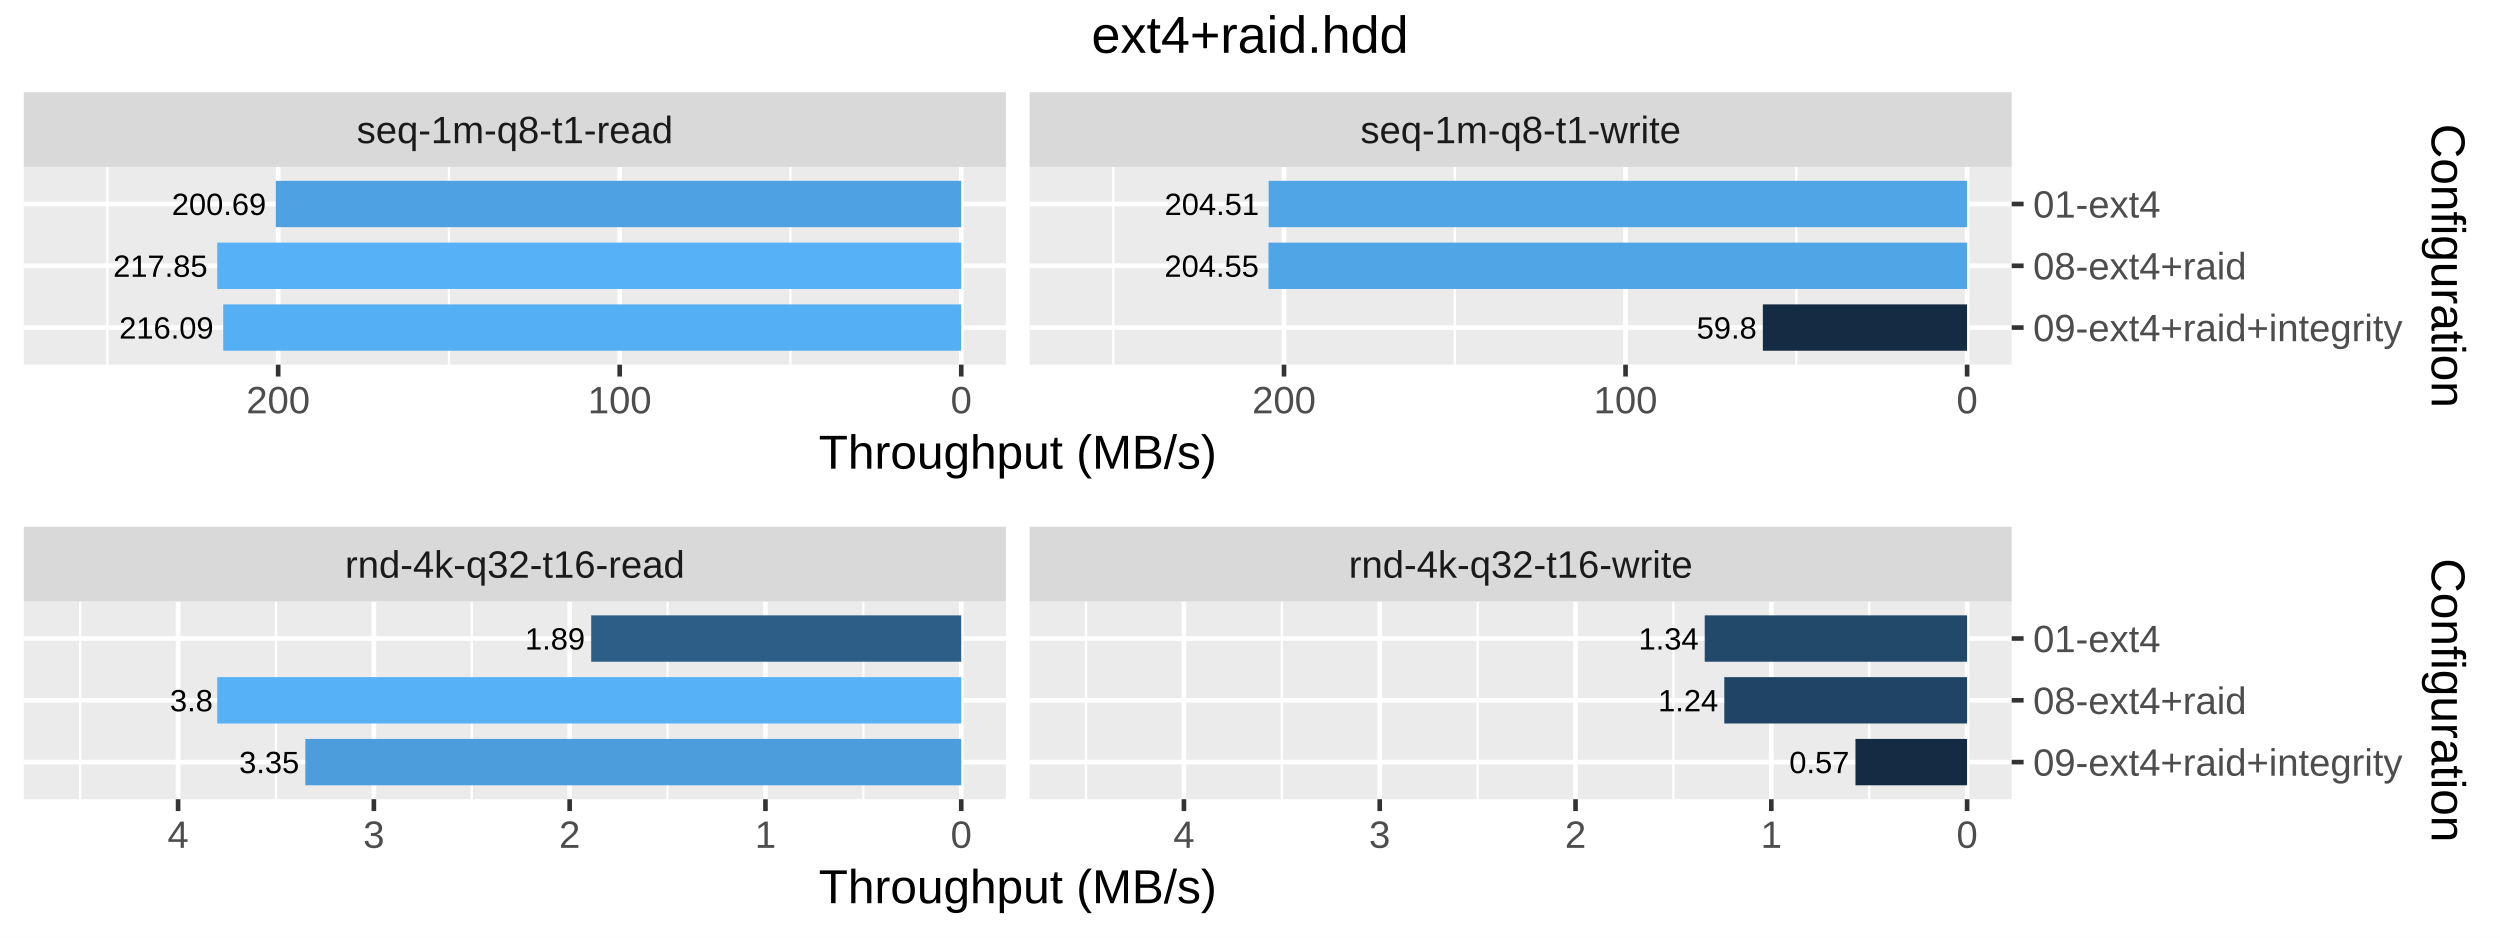
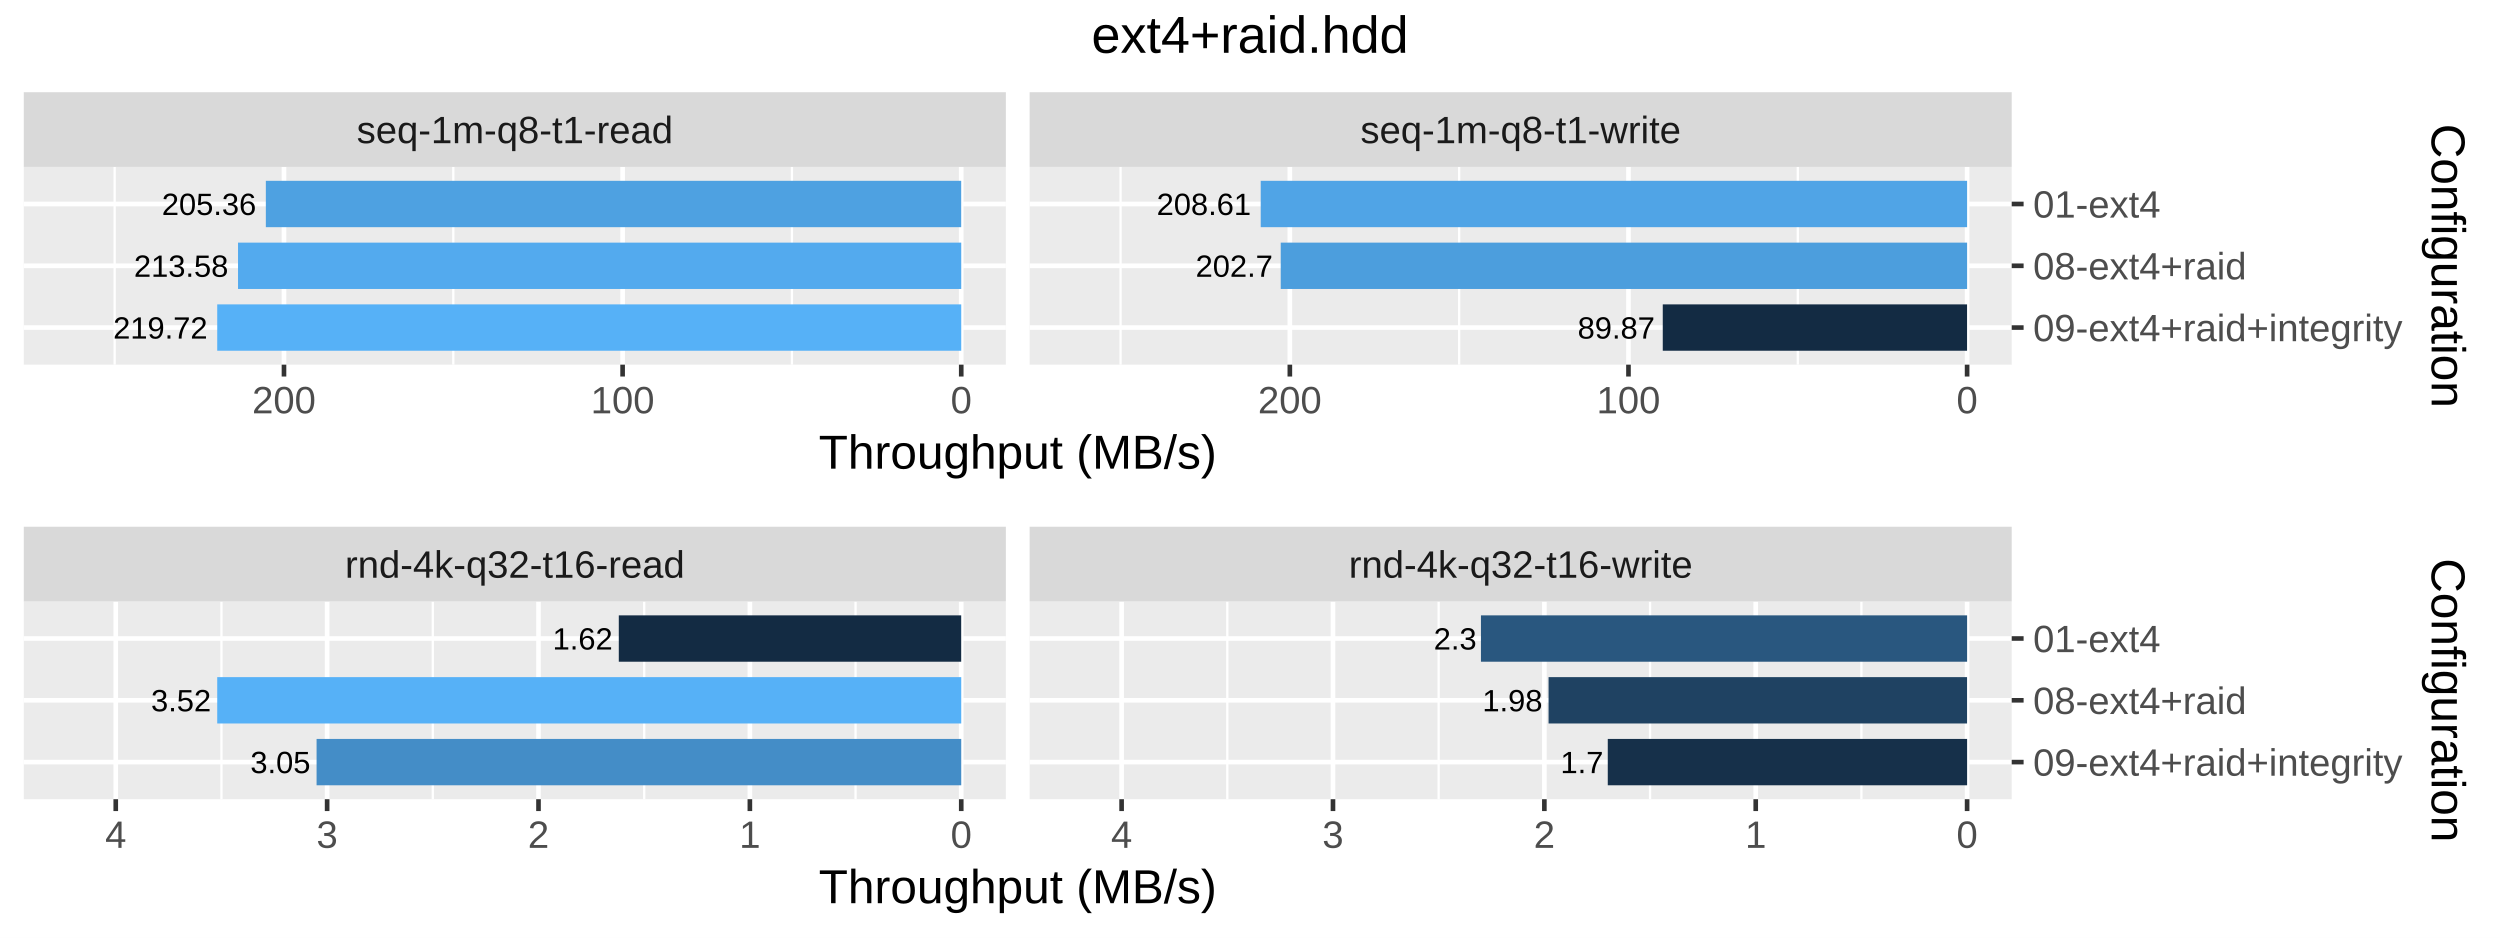
<svg xmlns="http://www.w3.org/2000/svg" class="svglite" width="576.00pt" height="216.00pt" viewBox="0 0 576.00 216.00">
  <defs>
    <style type="text/css">
    .svglite line, .svglite polyline, .svglite polygon, .svglite path, .svglite rect, .svglite circle {
      fill: none;
      stroke: #000000;
      stroke-linecap: round;
      stroke-linejoin: round;
      stroke-miterlimit: 10.00;
    }
    .svglite text {
      white-space: pre;
    }
  </style>
  </defs>
  <rect width="100%" height="100%" style="stroke: none; fill: #FFFFFF;" />
  <defs>
    <clipPath id="cpMC4wMHw1NzYuMDB8MC4wMHwyMTYuMDA=">
      <rect x="0.00" y="0.00" width="576.00" height="216.00" />
    </clipPath>
  </defs>
  <g clip-path="url(#cpMC4wMHw1NzYuMDB8MC4wMHwyMTYuMDA=)">
</g>
  <defs>
    <clipPath id="cpMC4wMHw1NzYuMDB8MTUuNzd8MTE1Ljg4">
      <rect x="0.00" y="15.77" width="576.00" height="100.12" />
    </clipPath>
  </defs>
  <g clip-path="url(#cpMC4wMHw1NzYuMDB8MTUuNzd8MTE1Ljg4)">
    <rect x="0.00" y="15.77" width="576.00" height="100.12" style="stroke-width: 1.07; stroke: #FFFFFF; fill: #FFFFFF;" />
  </g>
  <g clip-path="url(#cpMC4wMHw1NzYuMDB8MC4wMHwyMTYuMDA=)">
</g>
  <defs>
    <clipPath id="cpNS40OHwyMzEuNzV8MzguNDZ8ODQuMDI=">
      <rect x="5.48" y="38.46" width="226.27" height="45.56" />
    </clipPath>
  </defs>
  <g clip-path="url(#cpNS40OHwyMzEuNzV8MzguNDZ8ODQuMDI=)">
    <rect x="5.48" y="38.46" width="226.27" height="45.56" style="stroke-width: 1.07; stroke: none; fill: #EBEBEB;" />
-     <polyline points="182.12,84.02 182.12,38.46 " style="stroke-width: 0.53; stroke: #FFFFFF; stroke-linecap: butt;" />
-     <polyline points="103.44,84.02 103.44,38.46 " style="stroke-width: 0.53; stroke: #FFFFFF; stroke-linecap: butt;" />
-     <polyline points="24.75,84.02 24.75,38.46 " style="stroke-width: 0.53; stroke: #FFFFFF; stroke-linecap: butt;" />
+     <polyline points="182.46,84.02 182.46,38.46 " style="stroke-width: 0.53; stroke: #FFFFFF; stroke-linecap: butt;" />
+     <polyline points="104.44,84.02 104.44,38.46 " style="stroke-width: 0.53; stroke: #FFFFFF; stroke-linecap: butt;" />
+     <polyline points="26.42,84.02 26.42,38.46 " style="stroke-width: 0.53; stroke: #FFFFFF; stroke-linecap: butt;" />
    <polyline points="5.48,75.47 231.75,75.47 " style="stroke-width: 1.07; stroke: #FFFFFF; stroke-linecap: butt;" />
    <polyline points="5.48,61.24 231.75,61.24 " style="stroke-width: 1.07; stroke: #FFFFFF; stroke-linecap: butt;" />
    <polyline points="5.48,47.00 231.75,47.00 " style="stroke-width: 1.07; stroke: #FFFFFF; stroke-linecap: butt;" />
    <polyline points="221.47,84.02 221.47,38.46 " style="stroke-width: 1.07; stroke: #FFFFFF; stroke-linecap: butt;" />
-     <polyline points="142.78,84.02 142.78,38.46 " style="stroke-width: 1.07; stroke: #FFFFFF; stroke-linecap: butt;" />
-     <polyline points="64.09,84.02 64.09,38.46 " style="stroke-width: 1.07; stroke: #FFFFFF; stroke-linecap: butt;" />
-     <rect x="63.55" y="41.66" width="157.91" height="10.68" style="stroke-width: 1.07; stroke: none; stroke-linecap: butt; stroke-linejoin: miter; fill: #4EA1E2;" />
-     <rect x="50.05" y="55.90" width="171.42" height="10.68" style="stroke-width: 1.07; stroke: none; stroke-linecap: butt; stroke-linejoin: miter; fill: #56B1F7;" />
-     <rect x="51.43" y="70.13" width="170.03" height="10.68" style="stroke-width: 1.07; stroke: none; stroke-linecap: butt; stroke-linejoin: miter; fill: #55AFF5;" />
-     <text x="61.33" y="49.54" text-anchor="end" style="font-size: 7.11px; font-family: &quot;Liberation Sans&quot;;" textLength="22.25px" lengthAdjust="spacingAndGlyphs">200.69</text>
-     <text x="47.82" y="63.78" text-anchor="end" style="font-size: 7.11px; font-family: &quot;Liberation Sans&quot;;" textLength="22.25px" lengthAdjust="spacingAndGlyphs">217.85</text>
-     <text x="49.21" y="78.02" text-anchor="end" style="font-size: 7.11px; font-family: &quot;Liberation Sans&quot;;" textLength="22.25px" lengthAdjust="spacingAndGlyphs">216.09</text>
+     <polyline points="143.45,84.02 143.45,38.46 " style="stroke-width: 1.07; stroke: #FFFFFF; stroke-linecap: butt;" />
+     <polyline points="65.43,84.02 65.43,38.46 " style="stroke-width: 1.07; stroke: #FFFFFF; stroke-linecap: butt;" />
+     <rect x="61.25" y="41.66" width="160.21" height="10.68" style="stroke-width: 1.07; stroke: none; stroke-linecap: butt; stroke-linejoin: miter; fill: #4EA1E1;" />
+     <rect x="54.84" y="55.90" width="166.63" height="10.68" style="stroke-width: 1.07; stroke: none; stroke-linecap: butt; stroke-linejoin: miter; fill: #53AAEE;" />
+     <rect x="50.05" y="70.13" width="171.42" height="10.68" style="stroke-width: 1.07; stroke: none; stroke-linecap: butt; stroke-linejoin: miter; fill: #56B1F7;" />
+     <text x="59.03" y="49.54" text-anchor="end" style="font-size: 7.11px; font-family: &quot;Liberation Sans&quot;;" textLength="22.25px" lengthAdjust="spacingAndGlyphs">205.36</text>
+     <text x="52.61" y="63.78" text-anchor="end" style="font-size: 7.11px; font-family: &quot;Liberation Sans&quot;;" textLength="22.25px" lengthAdjust="spacingAndGlyphs">213.58</text>
+     <text x="47.82" y="78.02" text-anchor="end" style="font-size: 7.11px; font-family: &quot;Liberation Sans&quot;;" textLength="22.25px" lengthAdjust="spacingAndGlyphs">219.72</text>
  </g>
  <g clip-path="url(#cpMC4wMHw1NzYuMDB8MC4wMHwyMTYuMDA=)">
</g>
  <defs>
    <clipPath id="cpMjM3LjIzfDQ2My41MHwzOC40Nnw4NC4wMg==">
      <rect x="237.23" y="38.46" width="226.27" height="45.56" />
    </clipPath>
  </defs>
  <g clip-path="url(#cpMjM3LjIzfDQ2My41MHwzOC40Nnw4NC4wMg==)">
    <rect x="237.23" y="38.46" width="226.27" height="45.56" style="stroke-width: 1.07; stroke: none; fill: #EBEBEB;" />
-     <polyline points="413.87,84.02 413.87,38.46 " style="stroke-width: 0.53; stroke: #FFFFFF; stroke-linecap: butt;" />
-     <polyline points="335.19,84.02 335.19,38.46 " style="stroke-width: 0.53; stroke: #FFFFFF; stroke-linecap: butt;" />
-     <polyline points="256.50,84.02 256.50,38.46 " style="stroke-width: 0.53; stroke: #FFFFFF; stroke-linecap: butt;" />
+     <polyline points="414.21,84.02 414.21,38.46 " style="stroke-width: 0.53; stroke: #FFFFFF; stroke-linecap: butt;" />
+     <polyline points="336.19,84.02 336.19,38.46 " style="stroke-width: 0.53; stroke: #FFFFFF; stroke-linecap: butt;" />
+     <polyline points="258.18,84.02 258.18,38.46 " style="stroke-width: 0.53; stroke: #FFFFFF; stroke-linecap: butt;" />
    <polyline points="237.23,75.47 463.50,75.47 " style="stroke-width: 1.07; stroke: #FFFFFF; stroke-linecap: butt;" />
    <polyline points="237.23,61.24 463.50,61.24 " style="stroke-width: 1.07; stroke: #FFFFFF; stroke-linecap: butt;" />
    <polyline points="237.23,47.00 463.50,47.00 " style="stroke-width: 1.07; stroke: #FFFFFF; stroke-linecap: butt;" />
    <polyline points="453.22,84.02 453.22,38.46 " style="stroke-width: 1.07; stroke: #FFFFFF; stroke-linecap: butt;" />
-     <polyline points="374.53,84.02 374.53,38.46 " style="stroke-width: 1.07; stroke: #FFFFFF; stroke-linecap: butt;" />
-     <polyline points="295.84,84.02 295.84,38.46 " style="stroke-width: 1.07; stroke: #FFFFFF; stroke-linecap: butt;" />
-     <rect x="292.30" y="41.66" width="160.92" height="10.68" style="stroke-width: 1.07; stroke: none; stroke-linecap: butt; stroke-linejoin: miter; fill: #50A5E6;" />
-     <rect x="292.26" y="55.90" width="160.95" height="10.68" style="stroke-width: 1.07; stroke: none; stroke-linecap: butt; stroke-linejoin: miter; fill: #50A5E6;" />
-     <rect x="406.16" y="70.13" width="47.05" height="10.68" style="stroke-width: 1.07; stroke: none; stroke-linecap: butt; stroke-linejoin: miter; fill: #132B43;" />
-     <text x="290.07" y="49.54" text-anchor="end" style="font-size: 7.11px; font-family: &quot;Liberation Sans&quot;;" textLength="22.25px" lengthAdjust="spacingAndGlyphs">204.51</text>
-     <text x="290.04" y="63.78" text-anchor="end" style="font-size: 7.11px; font-family: &quot;Liberation Sans&quot;;" textLength="22.25px" lengthAdjust="spacingAndGlyphs">204.55</text>
-     <text x="404.75" y="78.02" text-anchor="end" style="font-size: 7.11px; font-family: &quot;Liberation Sans&quot;;" textLength="14.11px" lengthAdjust="spacingAndGlyphs">59.8</text>
+     <polyline points="375.20,84.02 375.20,38.46 " style="stroke-width: 1.07; stroke: #FFFFFF; stroke-linecap: butt;" />
+     <polyline points="297.18,84.02 297.18,38.46 " style="stroke-width: 1.07; stroke: #FFFFFF; stroke-linecap: butt;" />
+     <rect x="290.47" y="41.66" width="162.75" height="10.68" style="stroke-width: 1.07; stroke: none; stroke-linecap: butt; stroke-linejoin: miter; fill: #50A4E6;" />
+     <rect x="295.08" y="55.90" width="158.14" height="10.68" style="stroke-width: 1.07; stroke: none; stroke-linecap: butt; stroke-linejoin: miter; fill: #4C9EDD;" />
+     <rect x="383.10" y="70.13" width="70.11" height="10.68" style="stroke-width: 1.07; stroke: none; stroke-linecap: butt; stroke-linejoin: miter; fill: #132B43;" />
+     <text x="288.24" y="49.54" text-anchor="end" style="font-size: 7.11px; font-family: &quot;Liberation Sans&quot;;" textLength="22.25px" lengthAdjust="spacingAndGlyphs">208.61</text>
+     <text x="293.26" y="63.78" text-anchor="end" style="font-size: 7.11px; font-family: &quot;Liberation Sans&quot;;" textLength="18.18px" lengthAdjust="spacingAndGlyphs">202.7</text>
+     <text x="381.28" y="78.02" text-anchor="end" style="font-size: 7.11px; font-family: &quot;Liberation Sans&quot;;" textLength="18.18px" lengthAdjust="spacingAndGlyphs">89.87</text>
  </g>
  <g clip-path="url(#cpMC4wMHw1NzYuMDB8MC4wMHwyMTYuMDA=)">
</g>
  <defs>
    <clipPath id="cpNS40OHwyMzEuNzV8MjEuMjV8MzguNDY=">
      <rect x="5.48" y="21.25" width="226.27" height="17.21" />
    </clipPath>
  </defs>
  <g clip-path="url(#cpNS40OHwyMzEuNzV8MjEuMjV8MzguNDY=)">
    <rect x="5.48" y="21.25" width="226.27" height="17.21" style="stroke-width: 1.07; stroke: none; fill: #D9D9D9;" />
    <text x="118.62" y="32.99" text-anchor="middle" style="font-size: 8.80px;fill: #1A1A1A; font-family: &quot;Liberation Sans&quot;;" textLength="76.74px" lengthAdjust="spacingAndGlyphs">seq-1m-q8-t1-read</text>
  </g>
  <g clip-path="url(#cpMC4wMHw1NzYuMDB8MC4wMHwyMTYuMDA=)">
</g>
  <defs>
    <clipPath id="cpMjM3LjIzfDQ2My41MHwyMS4yNXwzOC40Ng==">
      <rect x="237.23" y="21.25" width="226.27" height="17.21" />
    </clipPath>
  </defs>
  <g clip-path="url(#cpMjM3LjIzfDQ2My41MHwyMS4yNXwzOC40Ng==)">
    <rect x="237.23" y="21.25" width="226.27" height="17.21" style="stroke-width: 1.07; stroke: none; fill: #D9D9D9;" />
    <text x="350.37" y="32.99" text-anchor="middle" style="font-size: 8.80px;fill: #1A1A1A; font-family: &quot;Liberation Sans&quot;;" textLength="78.75px" lengthAdjust="spacingAndGlyphs">seq-1m-q8-t1-write</text>
  </g>
  <g clip-path="url(#cpMC4wMHw1NzYuMDB8MC4wMHwyMTYuMDA=)">
    <polyline points="221.47,86.76 221.47,84.02 " style="stroke-width: 1.07; stroke: #333333; stroke-linecap: butt;" />
-     <polyline points="142.78,86.76 142.78,84.02 " style="stroke-width: 1.07; stroke: #333333; stroke-linecap: butt;" />
-     <polyline points="64.09,86.76 64.09,84.02 " style="stroke-width: 1.07; stroke: #333333; stroke-linecap: butt;" />
+     <polyline points="143.45,86.76 143.45,84.02 " style="stroke-width: 1.07; stroke: #333333; stroke-linecap: butt;" />
+     <polyline points="65.43,86.76 65.43,84.02 " style="stroke-width: 1.07; stroke: #333333; stroke-linecap: butt;" />
    <text x="221.47" y="95.23" text-anchor="middle" style="font-size: 8.80px;fill: #4D4D4D; font-family: &quot;Liberation Sans&quot;;" textLength="5.03px" lengthAdjust="spacingAndGlyphs">0</text>
-     <text x="142.78" y="95.23" text-anchor="middle" style="font-size: 8.80px;fill: #4D4D4D; font-family: &quot;Liberation Sans&quot;;" textLength="15.10px" lengthAdjust="spacingAndGlyphs">100</text>
-     <text x="64.09" y="95.23" text-anchor="middle" style="font-size: 8.80px;fill: #4D4D4D; font-family: &quot;Liberation Sans&quot;;" textLength="15.10px" lengthAdjust="spacingAndGlyphs">200</text>
+     <text x="143.45" y="95.23" text-anchor="middle" style="font-size: 8.80px;fill: #4D4D4D; font-family: &quot;Liberation Sans&quot;;" textLength="15.10px" lengthAdjust="spacingAndGlyphs">100</text>
+     <text x="65.43" y="95.23" text-anchor="middle" style="font-size: 8.80px;fill: #4D4D4D; font-family: &quot;Liberation Sans&quot;;" textLength="15.10px" lengthAdjust="spacingAndGlyphs">200</text>
    <polyline points="453.22,86.76 453.22,84.02 " style="stroke-width: 1.07; stroke: #333333; stroke-linecap: butt;" />
-     <polyline points="374.53,86.76 374.53,84.02 " style="stroke-width: 1.07; stroke: #333333; stroke-linecap: butt;" />
-     <polyline points="295.84,86.76 295.84,84.02 " style="stroke-width: 1.07; stroke: #333333; stroke-linecap: butt;" />
+     <polyline points="375.20,86.76 375.20,84.02 " style="stroke-width: 1.07; stroke: #333333; stroke-linecap: butt;" />
+     <polyline points="297.18,86.76 297.18,84.02 " style="stroke-width: 1.07; stroke: #333333; stroke-linecap: butt;" />
    <text x="453.22" y="95.23" text-anchor="middle" style="font-size: 8.80px;fill: #4D4D4D; font-family: &quot;Liberation Sans&quot;;" textLength="5.03px" lengthAdjust="spacingAndGlyphs">0</text>
-     <text x="374.53" y="95.23" text-anchor="middle" style="font-size: 8.80px;fill: #4D4D4D; font-family: &quot;Liberation Sans&quot;;" textLength="15.10px" lengthAdjust="spacingAndGlyphs">100</text>
-     <text x="295.84" y="95.23" text-anchor="middle" style="font-size: 8.80px;fill: #4D4D4D; font-family: &quot;Liberation Sans&quot;;" textLength="15.10px" lengthAdjust="spacingAndGlyphs">200</text>
+     <text x="375.20" y="95.23" text-anchor="middle" style="font-size: 8.80px;fill: #4D4D4D; font-family: &quot;Liberation Sans&quot;;" textLength="15.10px" lengthAdjust="spacingAndGlyphs">100</text>
+     <text x="297.18" y="95.23" text-anchor="middle" style="font-size: 8.80px;fill: #4D4D4D; font-family: &quot;Liberation Sans&quot;;" textLength="15.10px" lengthAdjust="spacingAndGlyphs">200</text>
    <polyline points="463.50,75.47 466.24,75.47 " style="stroke-width: 1.07; stroke: #333333; stroke-linecap: butt;" />
    <polyline points="463.50,61.24 466.24,61.24 " style="stroke-width: 1.07; stroke: #333333; stroke-linecap: butt;" />
    <polyline points="463.50,47.00 466.24,47.00 " style="stroke-width: 1.07; stroke: #333333; stroke-linecap: butt;" />
    <text x="468.43" y="78.62" style="font-size: 8.80px;fill: #4D4D4D; font-family: &quot;Liberation Sans&quot;;" textLength="91.84px" lengthAdjust="spacingAndGlyphs">09-ext4+raid+integrity</text>
    <text x="468.43" y="64.38" style="font-size: 8.80px;fill: #4D4D4D; font-family: &quot;Liberation Sans&quot;;" textLength="51.99px" lengthAdjust="spacingAndGlyphs">08-ext4+raid</text>
    <text x="468.43" y="50.14" style="font-size: 8.80px;fill: #4D4D4D; font-family: &quot;Liberation Sans&quot;;" textLength="30.72px" lengthAdjust="spacingAndGlyphs">01-ext4</text>
    <text x="234.49" y="107.98" text-anchor="middle" style="font-size: 11.00px; font-family: &quot;Liberation Sans&quot;;" textLength="97.95px" lengthAdjust="spacingAndGlyphs">Throughput (MB/s)</text>
    <text transform="translate(560.25,61.24) rotate(90)" text-anchor="middle" style="font-size: 11.00px; font-family: &quot;Liberation Sans&quot;;" textLength="71.57px" lengthAdjust="spacingAndGlyphs">Configuration</text>
  </g>
  <defs>
    <clipPath id="cpMC4wMHw1NzYuMDB8MTE1Ljg4fDIxNi4wMA==">
      <rect x="0.00" y="115.88" width="576.00" height="100.12" />
    </clipPath>
  </defs>
  <g clip-path="url(#cpMC4wMHw1NzYuMDB8MTE1Ljg4fDIxNi4wMA==)">
    <rect x="0.00" y="115.88" width="576.00" height="100.12" style="stroke-width: 1.07; stroke: #FFFFFF; fill: #FFFFFF;" />
  </g>
  <g clip-path="url(#cpMC4wMHw1NzYuMDB8MC4wMHwyMTYuMDA=)">
</g>
  <defs>
    <clipPath id="cpNS40OHwyMzEuNzV8MTM4LjU3fDE4NC4xMw==">
      <rect x="5.48" y="138.57" width="226.27" height="45.56" />
    </clipPath>
  </defs>
  <g clip-path="url(#cpNS40OHwyMzEuNzV8MTM4LjU3fDE4NC4xMw==)">
    <rect x="5.48" y="138.57" width="226.27" height="45.56" style="stroke-width: 1.07; stroke: none; fill: #EBEBEB;" />
-     <polyline points="198.91,184.13 198.91,138.57 " style="stroke-width: 0.53; stroke: #FFFFFF; stroke-linecap: butt;" />
-     <polyline points="153.80,184.13 153.80,138.57 " style="stroke-width: 0.53; stroke: #FFFFFF; stroke-linecap: butt;" />
-     <polyline points="108.69,184.13 108.69,138.57 " style="stroke-width: 0.53; stroke: #FFFFFF; stroke-linecap: butt;" />
-     <polyline points="63.58,184.13 63.58,138.57 " style="stroke-width: 0.53; stroke: #FFFFFF; stroke-linecap: butt;" />
-     <polyline points="18.47,184.13 18.47,138.57 " style="stroke-width: 0.53; stroke: #FFFFFF; stroke-linecap: butt;" />
+     <polyline points="197.12,184.13 197.12,138.57 " style="stroke-width: 0.53; stroke: #FFFFFF; stroke-linecap: butt;" />
+     <polyline points="148.42,184.13 148.42,138.57 " style="stroke-width: 0.53; stroke: #FFFFFF; stroke-linecap: butt;" />
+     <polyline points="99.72,184.13 99.72,138.57 " style="stroke-width: 0.53; stroke: #FFFFFF; stroke-linecap: butt;" />
+     <polyline points="51.02,184.13 51.02,138.57 " style="stroke-width: 0.53; stroke: #FFFFFF; stroke-linecap: butt;" />
    <polyline points="5.48,175.59 231.75,175.59 " style="stroke-width: 1.07; stroke: #FFFFFF; stroke-linecap: butt;" />
    <polyline points="5.48,161.35 231.75,161.35 " style="stroke-width: 1.07; stroke: #FFFFFF; stroke-linecap: butt;" />
    <polyline points="5.48,147.11 231.75,147.11 " style="stroke-width: 1.07; stroke: #FFFFFF; stroke-linecap: butt;" />
    <polyline points="221.47,184.13 221.47,138.57 " style="stroke-width: 1.07; stroke: #FFFFFF; stroke-linecap: butt;" />
-     <polyline points="176.36,184.13 176.36,138.57 " style="stroke-width: 1.07; stroke: #FFFFFF; stroke-linecap: butt;" />
-     <polyline points="131.25,184.13 131.25,138.57 " style="stroke-width: 1.07; stroke: #FFFFFF; stroke-linecap: butt;" />
-     <polyline points="86.14,184.13 86.14,138.57 " style="stroke-width: 1.07; stroke: #FFFFFF; stroke-linecap: butt;" />
-     <polyline points="41.03,184.13 41.03,138.57 " style="stroke-width: 1.07; stroke: #FFFFFF; stroke-linecap: butt;" />
-     <rect x="136.21" y="141.78" width="85.26" height="10.68" style="stroke-width: 1.07; stroke: none; stroke-linecap: butt; stroke-linejoin: miter; fill: #2D5E88;" />
+     <polyline points="172.77,184.13 172.77,138.57 " style="stroke-width: 1.07; stroke: #FFFFFF; stroke-linecap: butt;" />
+     <polyline points="124.07,184.13 124.07,138.57 " style="stroke-width: 1.07; stroke: #FFFFFF; stroke-linecap: butt;" />
+     <polyline points="75.37,184.13 75.37,138.57 " style="stroke-width: 1.07; stroke: #FFFFFF; stroke-linecap: butt;" />
+     <polyline points="26.67,184.13 26.67,138.57 " style="stroke-width: 1.07; stroke: #FFFFFF; stroke-linecap: butt;" />
+     <rect x="142.57" y="141.78" width="78.89" height="10.68" style="stroke-width: 1.07; stroke: none; stroke-linecap: butt; stroke-linejoin: miter; fill: #132B43;" />
    <rect x="50.05" y="156.01" width="171.42" height="10.68" style="stroke-width: 1.07; stroke: none; stroke-linecap: butt; stroke-linejoin: miter; fill: #56B1F7;" />
-     <rect x="70.35" y="170.25" width="151.12" height="10.68" style="stroke-width: 1.07; stroke: none; stroke-linecap: butt; stroke-linejoin: miter; fill: #4C9DDC;" />
-     <text x="134.80" y="149.66" text-anchor="end" style="font-size: 7.11px; font-family: &quot;Liberation Sans&quot;;" textLength="14.11px" lengthAdjust="spacingAndGlyphs">1.89</text>
-     <text x="49.04" y="163.89" text-anchor="end" style="font-size: 7.11px; font-family: &quot;Liberation Sans&quot;;" textLength="10.04px" lengthAdjust="spacingAndGlyphs">3.8</text>
-     <text x="68.94" y="178.13" text-anchor="end" style="font-size: 7.11px; font-family: &quot;Liberation Sans&quot;;" textLength="14.11px" lengthAdjust="spacingAndGlyphs">3.35</text>
+     <rect x="72.94" y="170.25" width="148.53" height="10.68" style="stroke-width: 1.07; stroke: none; stroke-linecap: butt; stroke-linejoin: miter; fill: #448DC7;" />
+     <text x="141.16" y="149.66" text-anchor="end" style="font-size: 7.11px; font-family: &quot;Liberation Sans&quot;;" textLength="14.11px" lengthAdjust="spacingAndGlyphs">1.62</text>
+     <text x="48.64" y="163.89" text-anchor="end" style="font-size: 7.11px; font-family: &quot;Liberation Sans&quot;;" textLength="14.11px" lengthAdjust="spacingAndGlyphs">3.52</text>
+     <text x="71.52" y="178.13" text-anchor="end" style="font-size: 7.11px; font-family: &quot;Liberation Sans&quot;;" textLength="14.11px" lengthAdjust="spacingAndGlyphs">3.05</text>
  </g>
  <g clip-path="url(#cpMC4wMHw1NzYuMDB8MC4wMHwyMTYuMDA=)">
</g>
  <defs>
    <clipPath id="cpMjM3LjIzfDQ2My41MHwxMzguNTd8MTg0LjEz">
      <rect x="237.23" y="138.57" width="226.27" height="45.56" />
    </clipPath>
  </defs>
  <g clip-path="url(#cpMjM3LjIzfDQ2My41MHwxMzguNTd8MTg0LjEz)">
    <rect x="237.23" y="138.57" width="226.27" height="45.56" style="stroke-width: 1.07; stroke: none; fill: #EBEBEB;" />
-     <polyline points="430.66,184.13 430.66,138.57 " style="stroke-width: 0.53; stroke: #FFFFFF; stroke-linecap: butt;" />
-     <polyline points="385.55,184.13 385.55,138.57 " style="stroke-width: 0.53; stroke: #FFFFFF; stroke-linecap: butt;" />
-     <polyline points="340.44,184.13 340.44,138.57 " style="stroke-width: 0.53; stroke: #FFFFFF; stroke-linecap: butt;" />
-     <polyline points="295.33,184.13 295.33,138.57 " style="stroke-width: 0.53; stroke: #FFFFFF; stroke-linecap: butt;" />
-     <polyline points="250.22,184.13 250.22,138.57 " style="stroke-width: 0.53; stroke: #FFFFFF; stroke-linecap: butt;" />
+     <polyline points="428.87,184.13 428.87,138.57 " style="stroke-width: 0.53; stroke: #FFFFFF; stroke-linecap: butt;" />
+     <polyline points="380.17,184.13 380.17,138.57 " style="stroke-width: 0.53; stroke: #FFFFFF; stroke-linecap: butt;" />
+     <polyline points="331.47,184.13 331.47,138.57 " style="stroke-width: 0.53; stroke: #FFFFFF; stroke-linecap: butt;" />
+     <polyline points="282.77,184.13 282.77,138.57 " style="stroke-width: 0.53; stroke: #FFFFFF; stroke-linecap: butt;" />
    <polyline points="237.23,175.59 463.50,175.59 " style="stroke-width: 1.07; stroke: #FFFFFF; stroke-linecap: butt;" />
    <polyline points="237.23,161.35 463.50,161.35 " style="stroke-width: 1.07; stroke: #FFFFFF; stroke-linecap: butt;" />
    <polyline points="237.23,147.11 463.50,147.11 " style="stroke-width: 1.07; stroke: #FFFFFF; stroke-linecap: butt;" />
    <polyline points="453.22,184.13 453.22,138.57 " style="stroke-width: 1.07; stroke: #FFFFFF; stroke-linecap: butt;" />
-     <polyline points="408.11,184.13 408.11,138.57 " style="stroke-width: 1.07; stroke: #FFFFFF; stroke-linecap: butt;" />
-     <polyline points="363.00,184.13 363.00,138.57 " style="stroke-width: 1.07; stroke: #FFFFFF; stroke-linecap: butt;" />
-     <polyline points="317.89,184.13 317.89,138.57 " style="stroke-width: 1.07; stroke: #FFFFFF; stroke-linecap: butt;" />
-     <polyline points="272.78,184.13 272.78,138.57 " style="stroke-width: 1.07; stroke: #FFFFFF; stroke-linecap: butt;" />
-     <rect x="392.77" y="141.78" width="60.45" height="10.68" style="stroke-width: 1.07; stroke: none; stroke-linecap: butt; stroke-linejoin: miter; fill: #22486A;" />
-     <rect x="397.28" y="156.01" width="55.94" height="10.68" style="stroke-width: 1.07; stroke: none; stroke-linecap: butt; stroke-linejoin: miter; fill: #204465;" />
-     <rect x="427.50" y="170.25" width="25.71" height="10.68" style="stroke-width: 1.07; stroke: none; stroke-linecap: butt; stroke-linejoin: miter; fill: #132B43;" />
-     <text x="391.36" y="149.66" text-anchor="end" style="font-size: 7.11px; font-family: &quot;Liberation Sans&quot;;" textLength="14.11px" lengthAdjust="spacingAndGlyphs">1.34</text>
-     <text x="395.87" y="163.89" text-anchor="end" style="font-size: 7.11px; font-family: &quot;Liberation Sans&quot;;" textLength="14.11px" lengthAdjust="spacingAndGlyphs">1.24</text>
-     <text x="426.09" y="178.13" text-anchor="end" style="font-size: 7.11px; font-family: &quot;Liberation Sans&quot;;" textLength="14.11px" lengthAdjust="spacingAndGlyphs">0.57</text>
+     <polyline points="404.52,184.13 404.52,138.57 " style="stroke-width: 1.07; stroke: #FFFFFF; stroke-linecap: butt;" />
+     <polyline points="355.82,184.13 355.82,138.57 " style="stroke-width: 1.07; stroke: #FFFFFF; stroke-linecap: butt;" />
+     <polyline points="307.12,184.13 307.12,138.57 " style="stroke-width: 1.07; stroke: #FFFFFF; stroke-linecap: butt;" />
+     <polyline points="258.42,184.13 258.42,138.57 " style="stroke-width: 1.07; stroke: #FFFFFF; stroke-linecap: butt;" />
+     <rect x="341.21" y="141.78" width="112.01" height="10.68" style="stroke-width: 1.07; stroke: none; stroke-linecap: butt; stroke-linejoin: miter; fill: #29577F;" />
+     <rect x="356.79" y="156.01" width="96.42" height="10.68" style="stroke-width: 1.07; stroke: none; stroke-linecap: butt; stroke-linejoin: miter; fill: #1F4262;" />
+     <rect x="370.43" y="170.25" width="82.79" height="10.68" style="stroke-width: 1.07; stroke: none; stroke-linecap: butt; stroke-linejoin: miter; fill: #16304A;" />
+     <text x="340.21" y="149.66" text-anchor="end" style="font-size: 7.11px; font-family: &quot;Liberation Sans&quot;;" textLength="10.04px" lengthAdjust="spacingAndGlyphs">2.3</text>
+     <text x="355.38" y="163.89" text-anchor="end" style="font-size: 7.11px; font-family: &quot;Liberation Sans&quot;;" textLength="14.11px" lengthAdjust="spacingAndGlyphs">1.98</text>
+     <text x="369.42" y="178.13" text-anchor="end" style="font-size: 7.11px; font-family: &quot;Liberation Sans&quot;;" textLength="10.04px" lengthAdjust="spacingAndGlyphs">1.7</text>
  </g>
  <g clip-path="url(#cpMC4wMHw1NzYuMDB8MC4wMHwyMTYuMDA=)">
</g>
  <defs>
    <clipPath id="cpNS40OHwyMzEuNzV8MTIxLjM2fDEzOC41Nw==">
      <rect x="5.48" y="121.36" width="226.27" height="17.21" />
    </clipPath>
  </defs>
  <g clip-path="url(#cpNS40OHwyMzEuNzV8MTIxLjM2fDEzOC41Nw==)">
    <rect x="5.48" y="121.36" width="226.27" height="17.21" style="stroke-width: 1.07; stroke: none; fill: #D9D9D9;" />
    <text x="118.62" y="133.11" text-anchor="middle" style="font-size: 8.80px;fill: #1A1A1A; font-family: &quot;Liberation Sans&quot;;" textLength="83.17px" lengthAdjust="spacingAndGlyphs">rnd-4k-q32-t16-read</text>
  </g>
  <g clip-path="url(#cpMC4wMHw1NzYuMDB8MC4wMHwyMTYuMDA=)">
</g>
  <defs>
    <clipPath id="cpMjM3LjIzfDQ2My41MHwxMjEuMzZ8MTM4LjU3">
      <rect x="237.23" y="121.36" width="226.27" height="17.21" />
    </clipPath>
  </defs>
  <g clip-path="url(#cpMjM3LjIzfDQ2My41MHwxMjEuMzZ8MTM4LjU3)">
    <rect x="237.23" y="121.36" width="226.27" height="17.21" style="stroke-width: 1.07; stroke: none; fill: #D9D9D9;" />
    <text x="350.37" y="133.11" text-anchor="middle" style="font-size: 8.80px;fill: #1A1A1A; font-family: &quot;Liberation Sans&quot;;" textLength="85.19px" lengthAdjust="spacingAndGlyphs">rnd-4k-q32-t16-write</text>
  </g>
  <g clip-path="url(#cpMC4wMHw1NzYuMDB8MC4wMHwyMTYuMDA=)">
    <polyline points="221.47,186.87 221.47,184.13 " style="stroke-width: 1.07; stroke: #333333; stroke-linecap: butt;" />
-     <polyline points="176.36,186.87 176.36,184.13 " style="stroke-width: 1.07; stroke: #333333; stroke-linecap: butt;" />
-     <polyline points="131.25,186.87 131.25,184.13 " style="stroke-width: 1.07; stroke: #333333; stroke-linecap: butt;" />
-     <polyline points="86.14,186.87 86.14,184.13 " style="stroke-width: 1.07; stroke: #333333; stroke-linecap: butt;" />
-     <polyline points="41.03,186.87 41.03,184.13 " style="stroke-width: 1.07; stroke: #333333; stroke-linecap: butt;" />
+     <polyline points="172.77,186.87 172.77,184.13 " style="stroke-width: 1.07; stroke: #333333; stroke-linecap: butt;" />
+     <polyline points="124.07,186.87 124.07,184.13 " style="stroke-width: 1.07; stroke: #333333; stroke-linecap: butt;" />
+     <polyline points="75.37,186.87 75.37,184.13 " style="stroke-width: 1.07; stroke: #333333; stroke-linecap: butt;" />
+     <polyline points="26.67,186.87 26.67,184.13 " style="stroke-width: 1.07; stroke: #333333; stroke-linecap: butt;" />
    <text x="221.47" y="195.35" text-anchor="middle" style="font-size: 8.80px;fill: #4D4D4D; font-family: &quot;Liberation Sans&quot;;" textLength="5.03px" lengthAdjust="spacingAndGlyphs">0</text>
-     <text x="176.36" y="195.35" text-anchor="middle" style="font-size: 8.80px;fill: #4D4D4D; font-family: &quot;Liberation Sans&quot;;" textLength="5.03px" lengthAdjust="spacingAndGlyphs">1</text>
-     <text x="131.25" y="195.35" text-anchor="middle" style="font-size: 8.80px;fill: #4D4D4D; font-family: &quot;Liberation Sans&quot;;" textLength="5.03px" lengthAdjust="spacingAndGlyphs">2</text>
-     <text x="86.14" y="195.35" text-anchor="middle" style="font-size: 8.80px;fill: #4D4D4D; font-family: &quot;Liberation Sans&quot;;" textLength="5.03px" lengthAdjust="spacingAndGlyphs">3</text>
-     <text x="41.03" y="195.35" text-anchor="middle" style="font-size: 8.80px;fill: #4D4D4D; font-family: &quot;Liberation Sans&quot;;" textLength="5.03px" lengthAdjust="spacingAndGlyphs">4</text>
+     <text x="172.77" y="195.35" text-anchor="middle" style="font-size: 8.80px;fill: #4D4D4D; font-family: &quot;Liberation Sans&quot;;" textLength="5.03px" lengthAdjust="spacingAndGlyphs">1</text>
+     <text x="124.07" y="195.35" text-anchor="middle" style="font-size: 8.80px;fill: #4D4D4D; font-family: &quot;Liberation Sans&quot;;" textLength="5.03px" lengthAdjust="spacingAndGlyphs">2</text>
+     <text x="75.37" y="195.35" text-anchor="middle" style="font-size: 8.80px;fill: #4D4D4D; font-family: &quot;Liberation Sans&quot;;" textLength="5.03px" lengthAdjust="spacingAndGlyphs">3</text>
+     <text x="26.67" y="195.35" text-anchor="middle" style="font-size: 8.80px;fill: #4D4D4D; font-family: &quot;Liberation Sans&quot;;" textLength="5.03px" lengthAdjust="spacingAndGlyphs">4</text>
    <polyline points="453.22,186.87 453.22,184.13 " style="stroke-width: 1.07; stroke: #333333; stroke-linecap: butt;" />
-     <polyline points="408.11,186.87 408.11,184.13 " style="stroke-width: 1.07; stroke: #333333; stroke-linecap: butt;" />
-     <polyline points="363.00,186.87 363.00,184.13 " style="stroke-width: 1.07; stroke: #333333; stroke-linecap: butt;" />
-     <polyline points="317.89,186.87 317.89,184.13 " style="stroke-width: 1.07; stroke: #333333; stroke-linecap: butt;" />
-     <polyline points="272.78,186.87 272.78,184.13 " style="stroke-width: 1.07; stroke: #333333; stroke-linecap: butt;" />
+     <polyline points="404.52,186.87 404.52,184.13 " style="stroke-width: 1.07; stroke: #333333; stroke-linecap: butt;" />
+     <polyline points="355.82,186.87 355.82,184.13 " style="stroke-width: 1.07; stroke: #333333; stroke-linecap: butt;" />
+     <polyline points="307.12,186.87 307.12,184.13 " style="stroke-width: 1.07; stroke: #333333; stroke-linecap: butt;" />
+     <polyline points="258.42,186.87 258.42,184.13 " style="stroke-width: 1.07; stroke: #333333; stroke-linecap: butt;" />
    <text x="453.22" y="195.35" text-anchor="middle" style="font-size: 8.80px;fill: #4D4D4D; font-family: &quot;Liberation Sans&quot;;" textLength="5.03px" lengthAdjust="spacingAndGlyphs">0</text>
-     <text x="408.11" y="195.35" text-anchor="middle" style="font-size: 8.80px;fill: #4D4D4D; font-family: &quot;Liberation Sans&quot;;" textLength="5.03px" lengthAdjust="spacingAndGlyphs">1</text>
-     <text x="363.00" y="195.35" text-anchor="middle" style="font-size: 8.80px;fill: #4D4D4D; font-family: &quot;Liberation Sans&quot;;" textLength="5.03px" lengthAdjust="spacingAndGlyphs">2</text>
-     <text x="317.89" y="195.35" text-anchor="middle" style="font-size: 8.80px;fill: #4D4D4D; font-family: &quot;Liberation Sans&quot;;" textLength="5.03px" lengthAdjust="spacingAndGlyphs">3</text>
-     <text x="272.78" y="195.35" text-anchor="middle" style="font-size: 8.80px;fill: #4D4D4D; font-family: &quot;Liberation Sans&quot;;" textLength="5.03px" lengthAdjust="spacingAndGlyphs">4</text>
+     <text x="404.52" y="195.35" text-anchor="middle" style="font-size: 8.80px;fill: #4D4D4D; font-family: &quot;Liberation Sans&quot;;" textLength="5.03px" lengthAdjust="spacingAndGlyphs">1</text>
+     <text x="355.82" y="195.35" text-anchor="middle" style="font-size: 8.80px;fill: #4D4D4D; font-family: &quot;Liberation Sans&quot;;" textLength="5.03px" lengthAdjust="spacingAndGlyphs">2</text>
+     <text x="307.12" y="195.35" text-anchor="middle" style="font-size: 8.80px;fill: #4D4D4D; font-family: &quot;Liberation Sans&quot;;" textLength="5.03px" lengthAdjust="spacingAndGlyphs">3</text>
+     <text x="258.42" y="195.35" text-anchor="middle" style="font-size: 8.80px;fill: #4D4D4D; font-family: &quot;Liberation Sans&quot;;" textLength="5.03px" lengthAdjust="spacingAndGlyphs">4</text>
    <polyline points="463.50,175.59 466.24,175.59 " style="stroke-width: 1.07; stroke: #333333; stroke-linecap: butt;" />
    <polyline points="463.50,161.35 466.24,161.35 " style="stroke-width: 1.07; stroke: #333333; stroke-linecap: butt;" />
    <polyline points="463.50,147.11 466.24,147.11 " style="stroke-width: 1.07; stroke: #333333; stroke-linecap: butt;" />
    <text x="468.43" y="178.73" style="font-size: 8.80px;fill: #4D4D4D; font-family: &quot;Liberation Sans&quot;;" textLength="91.84px" lengthAdjust="spacingAndGlyphs">09-ext4+raid+integrity</text>
    <text x="468.43" y="164.50" style="font-size: 8.80px;fill: #4D4D4D; font-family: &quot;Liberation Sans&quot;;" textLength="51.99px" lengthAdjust="spacingAndGlyphs">08-ext4+raid</text>
    <text x="468.43" y="150.26" style="font-size: 8.80px;fill: #4D4D4D; font-family: &quot;Liberation Sans&quot;;" textLength="30.72px" lengthAdjust="spacingAndGlyphs">01-ext4</text>
    <text x="234.49" y="208.10" text-anchor="middle" style="font-size: 11.00px; font-family: &quot;Liberation Sans&quot;;" textLength="97.95px" lengthAdjust="spacingAndGlyphs">Throughput (MB/s)</text>
    <text transform="translate(560.25,161.35) rotate(90)" text-anchor="middle" style="font-size: 11.00px; font-family: &quot;Liberation Sans&quot;;" textLength="71.57px" lengthAdjust="spacingAndGlyphs">Configuration</text>
    <text x="288.00" y="12.17" text-anchor="middle" style="font-size: 12.00px; font-family: &quot;Liberation Sans&quot;;" textLength="78.73px" lengthAdjust="spacingAndGlyphs">ext4+raid.hdd</text>
  </g>
</svg>
